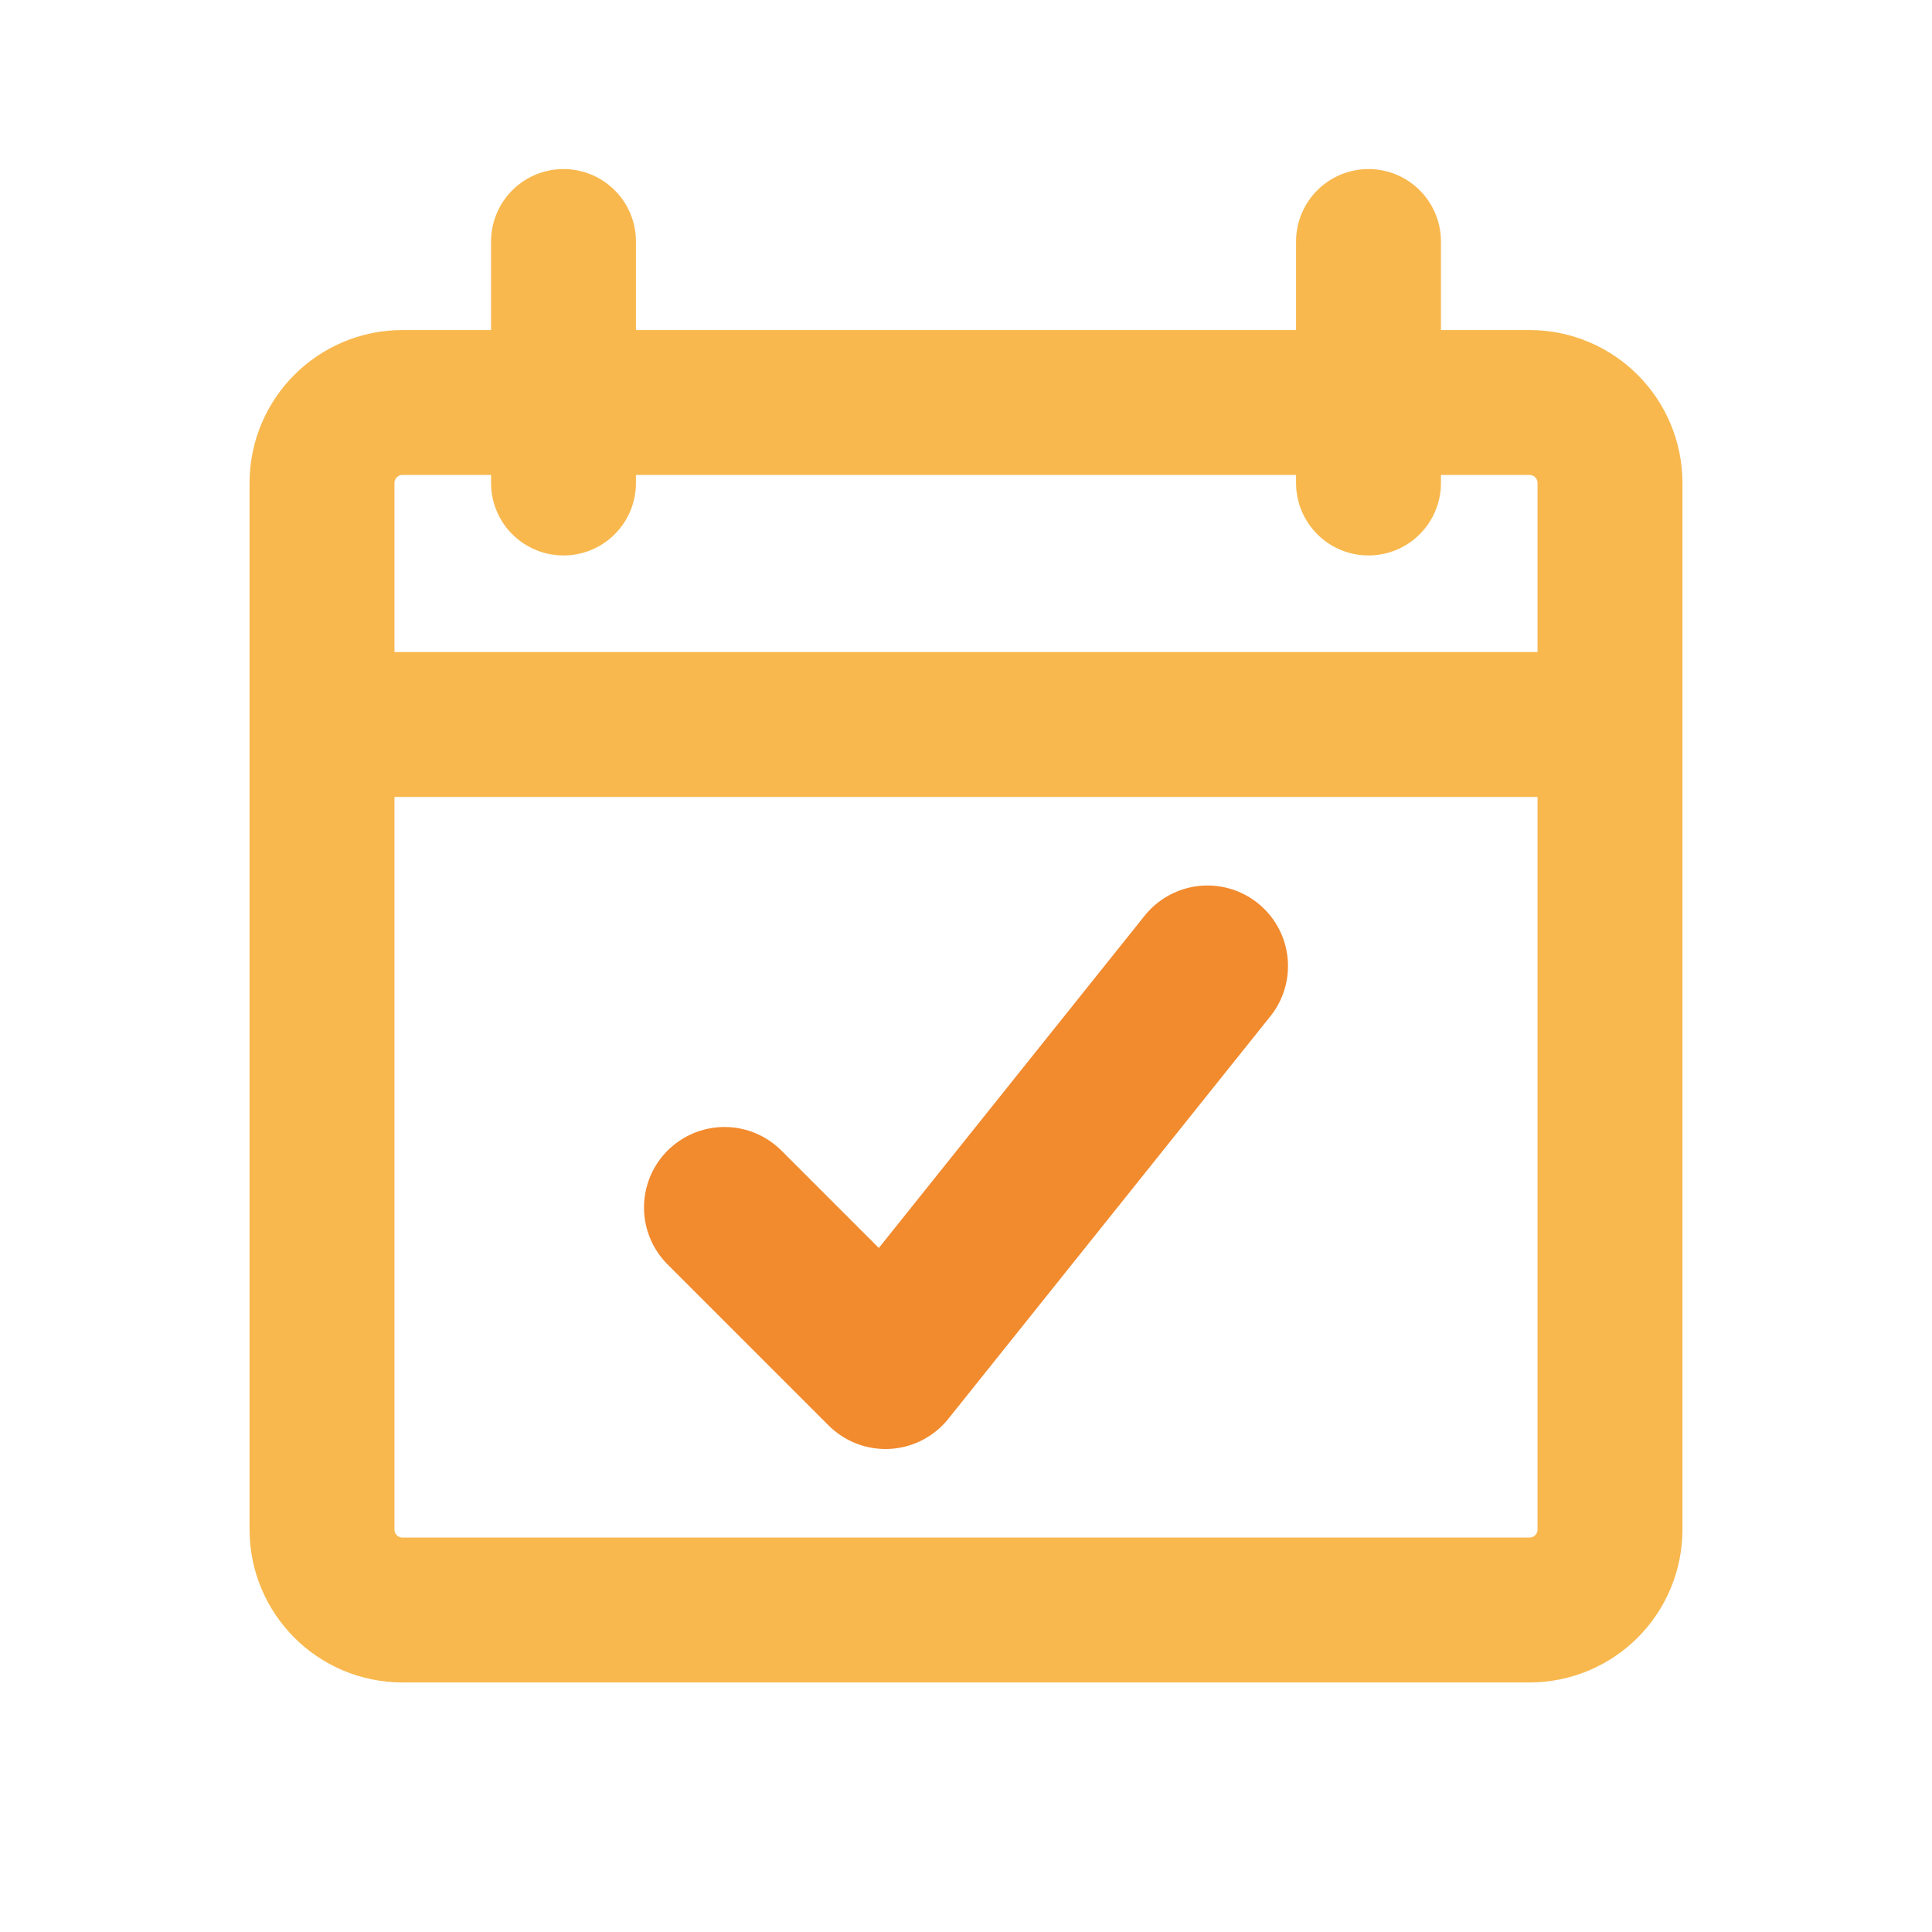
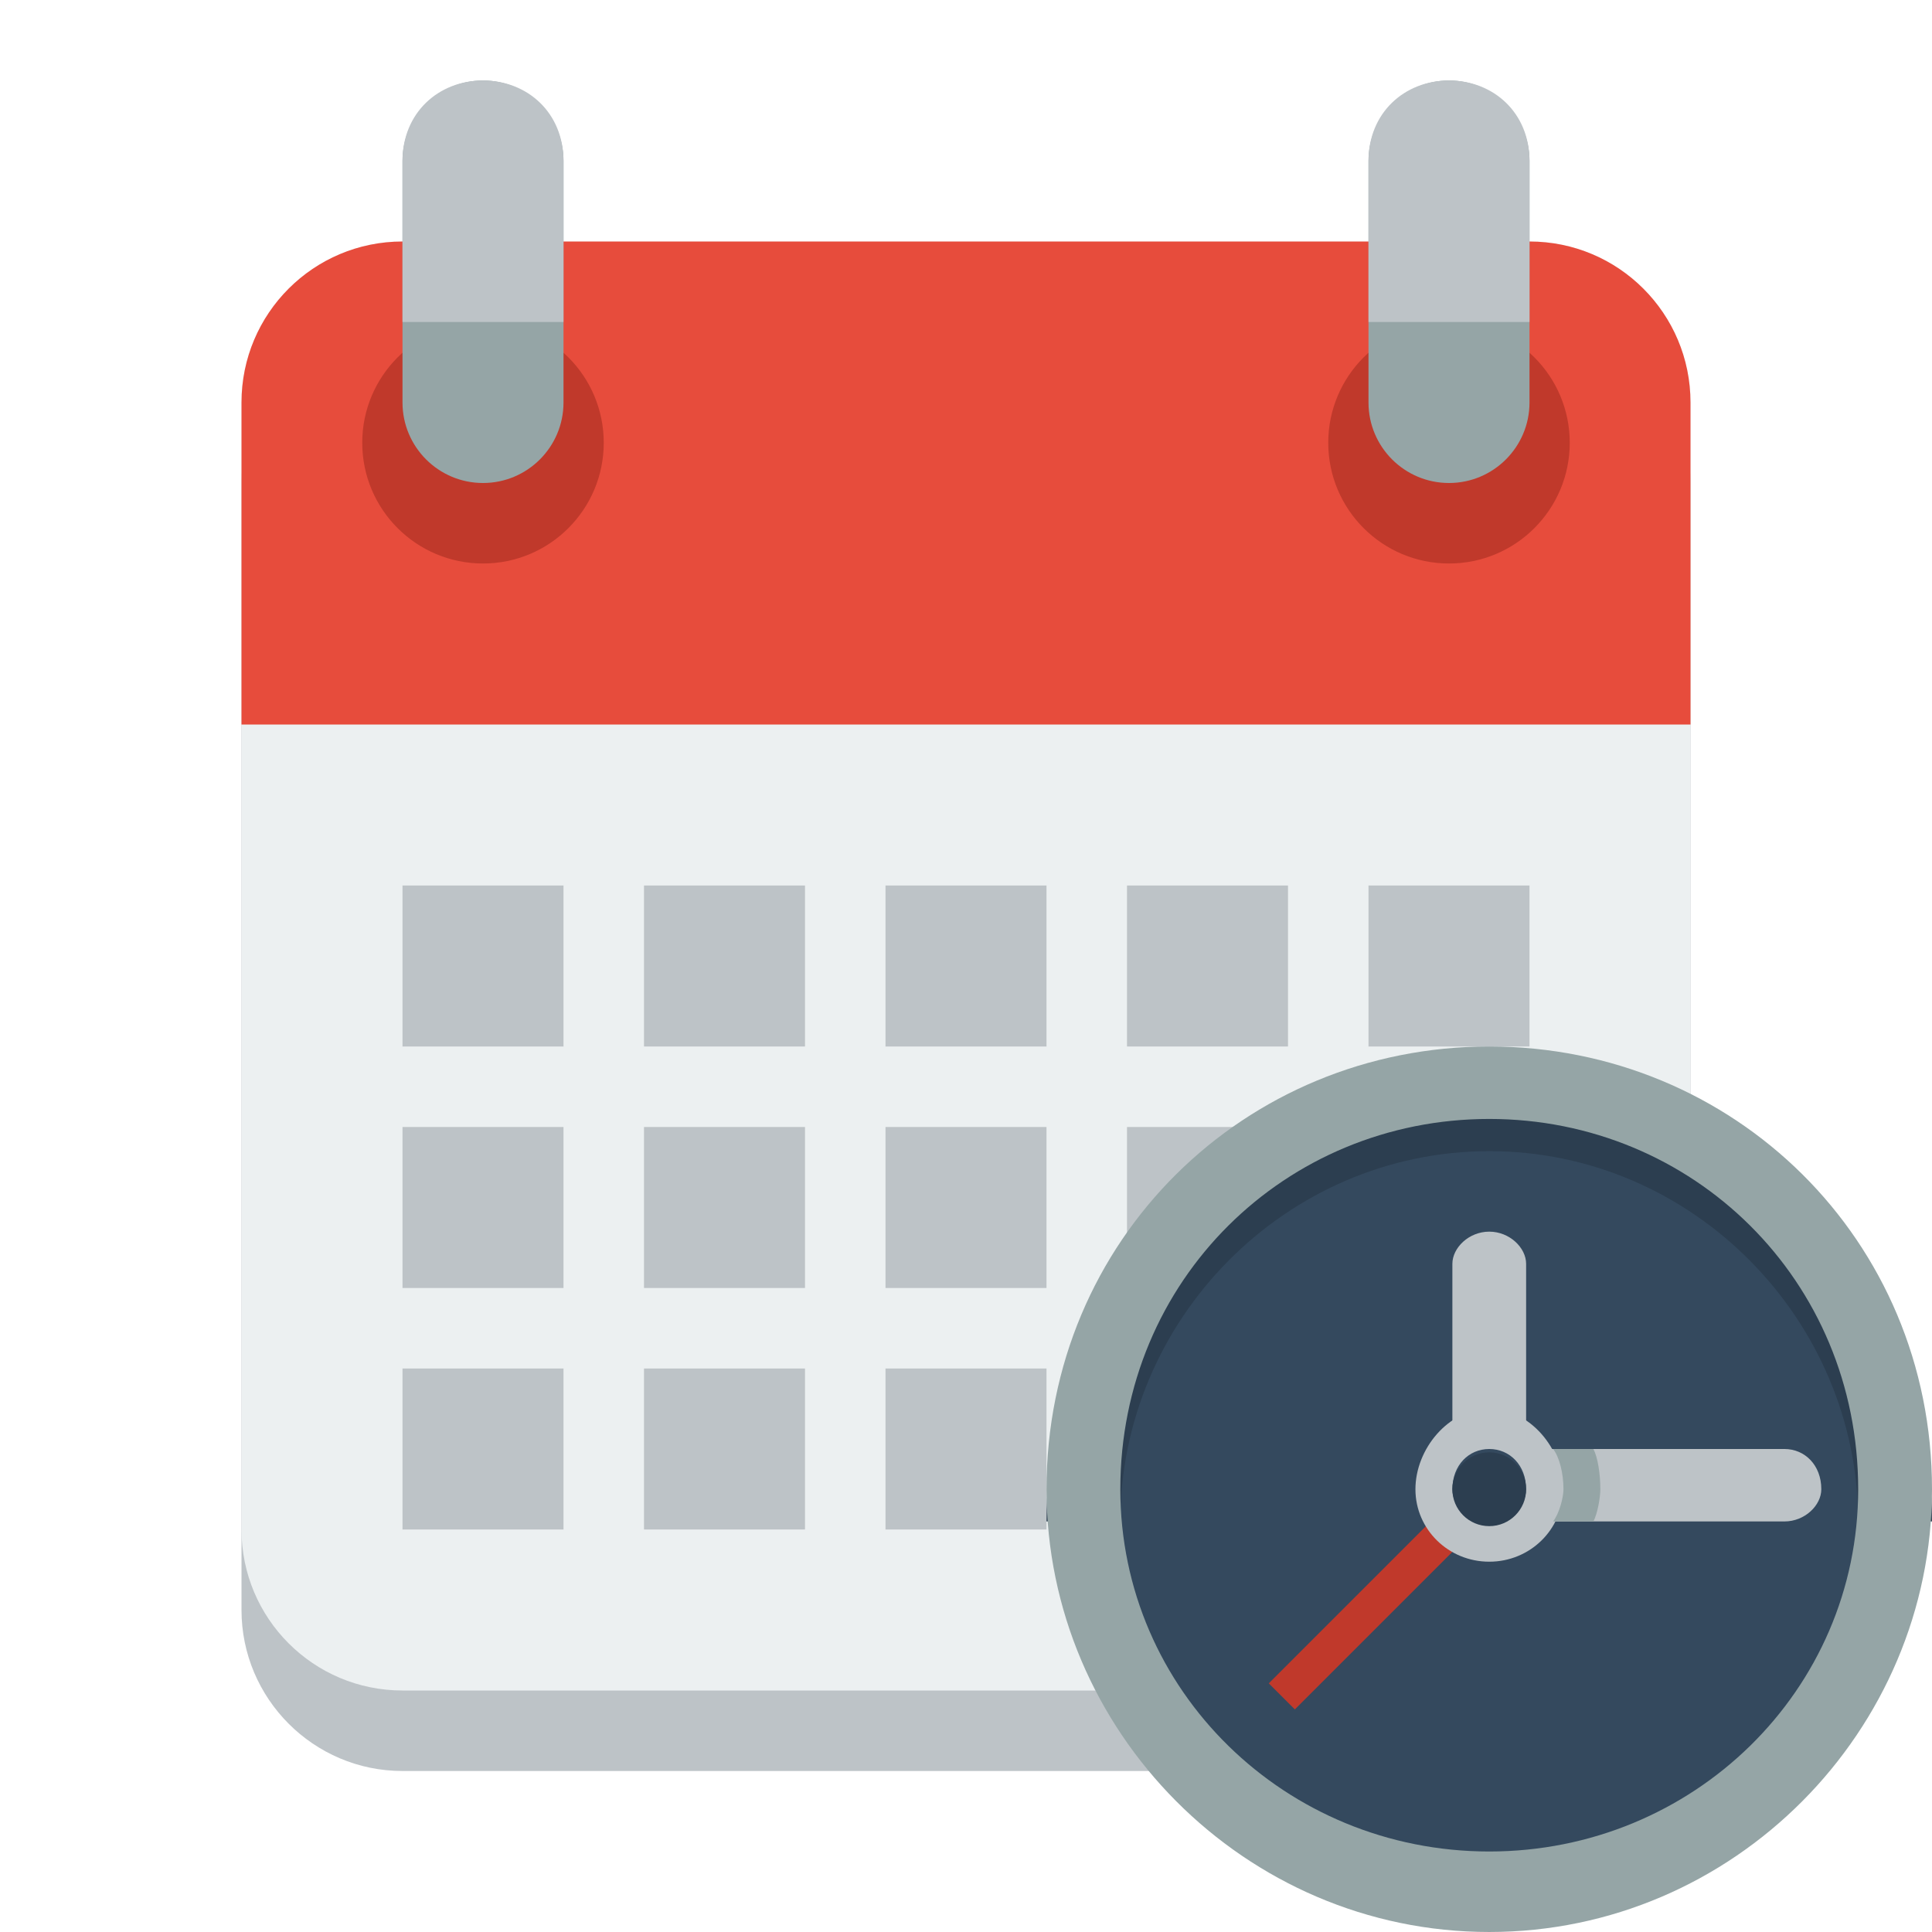
- <svg xmlns="http://www.w3.org/2000/svg" width="24" height="24" viewBox="0 0 24 24" fill="none">
-   <path d="M7 3v3M17 3v3M4 9h16M5 5h14a1 1 0 0 1 1 1v13a1 1 0 0 1-1 1H5a1 1 0 0 1-1-1V6a1 1 0 0 1 1-1Z" stroke="#F8B84E" stroke-width="1.8" stroke-linecap="round" stroke-linejoin="round" />
-   <path d="m9 15 2 2 4-5" stroke="#F28A2E" stroke-width="2" stroke-linecap="round" stroke-linejoin="round" />
+ <svg xmlns="http://www.w3.org/2000/svg" width="800px" height="800px" viewBox="0 0 24 24" version="1.1">
+   <g transform="translate(0 -1028.4)">
+     <path d="m5 1032.4c-1.105 0-2 0.9-2 2v14c0 1.1 0.895 2 2 2h6 2 6c1.105 0 2-0.9 2-2v-14c0-1.1-0.895-2-2-2h-6-2-6z" fill="#bdc3c7" />
+     <path d="m5 3c-1.105 0-2 0.895-2 2v14c0 1.105 0.895 2 2 2h6 2 6c1.105 0 2-0.895 2-2v-14c0-1.105-0.895-2-2-2h-6-2-6z" transform="translate(0 1028.4)" fill="#ecf0f1" />
+     <path d="m5 3c-1.105 0-2 0.895-2 2v3 1h18v-1-3c0-1.105-0.895-2-2-2h-6-2-6z" transform="translate(0 1028.4)" fill="#e74c3c" />
+     <path d="m7 5.5a1.5 1.5 0 1 1 -3 0 1.5 1.5 0 1 1 3 0z" transform="translate(.5 1028.4)" fill="#c0392b" />
+     <path d="m7 5.5a1.5 1.5 0 1 1 -3 0 1.5 1.5 0 1 1 3 0z" transform="translate(12.5 1028.4)" fill="#c0392b" />
+     <g fill="#bdc3c7">
+       <path d="m5 1039.4v2h2v-2h-2zm3 0v2h2v-2h-2zm3 0v2h2v-2h-2zm3 0v2h2v-2h-2zm3 0v2h2v-2h-2z" />
+       <path d="m5 1042.4v2h2v-2h-2zm3 0v2h2v-2h-2zm3 0v2h2v-2h-2zm3 0v2h2v-2h-2zm3 0v2h2v-2h-2z" />
+       <path d="m5 1045.4v2h2v-2h-2zm3 0v2h2v-2h-2zm3 0v2h2v-2h-2zm3 0v2h2v-2h-2zm3 0v2h2v-2h-2z" />
+     </g>
+     <path d="m24 12a12 12 0 1 1 -24 0 12 12 0 1 1 24 0z" transform="matrix(.42014 0 0 .42014 13.458 1041.8)" fill="#34495e" />
+     <path d="m18.5 1041.8c-3.038 0-5.5 2.5-5.5 5.5h0.917c0-2.5 2.052-4.6 4.583-4.6s4.583 2.1 4.583 4.6h0.917c0-3-2.462-5.5-5.5-5.5z" fill="#2c3e50" />
+     <path d="m18.958 1046.4v0.9h0.459 2.75c0.253 0 0.458-0.2 0.458-0.4 0-0.3-0.205-0.5-0.458-0.5h-2.75-0.459z" fill="#bdc3c7" />
+     <path d="m18.5 1043.7c-0.253 0-0.458 0.2-0.458 0.4v1.8 0.5h0.916v-0.5-1.8c0-0.2-0.205-0.4-0.458-0.4z" fill="#bdc3c7" />
+     <rect transform="rotate(-45)" height=".458" width="3.208" y="753.12" x="-730.83" fill="#c0392b" />
+     <path d="m18.5 1045.9c-0.506 0-0.917 0.5-0.917 1s0.411 0.9 0.917 0.9 0.917-0.4 0.917-0.9-0.411-1-0.917-1zm0 0.5c0.253 0 0.458 0.2 0.458 0.5 0 0.2-0.205 0.4-0.458 0.4s-0.458-0.2-0.458-0.4c0-0.3 0.205-0.5 0.458-0.5z" fill="#bdc3c7" />
+     <path d="m18.5 1041.4c-3.038 0-5.5 2.4-5.5 5.5 0 3 2.462 5.5 5.5 5.5s5.5-2.5 5.5-5.5c0-3.1-2.462-5.5-5.5-5.5zm0 0.9c2.531 0 4.583 2 4.583 4.6 0 2.5-2.052 4.5-4.583 4.5s-4.583-2-4.583-4.5c0-2.6 2.052-4.6 4.583-4.6z" fill="#95a5a6" />
+     <path d="m13 12a1 1 0 1 1 -2 0 1 1 0 1 1 2 0z" transform="matrix(.45833 0 0 .45833 13 1041.4)" fill="#2c3e50" />
+     <path d="m19.293 1046.4c0.078 0.1 0.129 0.3 0.129 0.5 0 0.1-0.051 0.3-0.129 0.4h0.129 0.372c0.052-0.1 0.086-0.3 0.086-0.4 0-0.2-0.034-0.4-0.086-0.5h-0.372-0.129z" fill="#95a5a6" />
+     <path d="m6 1c-0.552 0-1 0.448-1 1v3c0 0.552 0.448 1 1 1s1-0.448 1-1v-3c0-0.552-0.448-1-1-1zm12 0c-0.552 0-1 0.448-1 1v3c0 0.552 0.448 1 1 1s1-0.448 1-1v-3c0-0.552-0.448-1-1-1z" transform="translate(0 1028.4)" fill="#95a5a6" />
+     <path d="m6 1029.4c-0.552 0-1 0.4-1 1v2h2v-2c0-0.6-0.448-1-1-1zm12 0c-0.552 0-1 0.4-1 1v2h2v-2c0-0.6-0.448-1-1-1z" fill="#bdc3c7" />
+   </g>
</svg>
